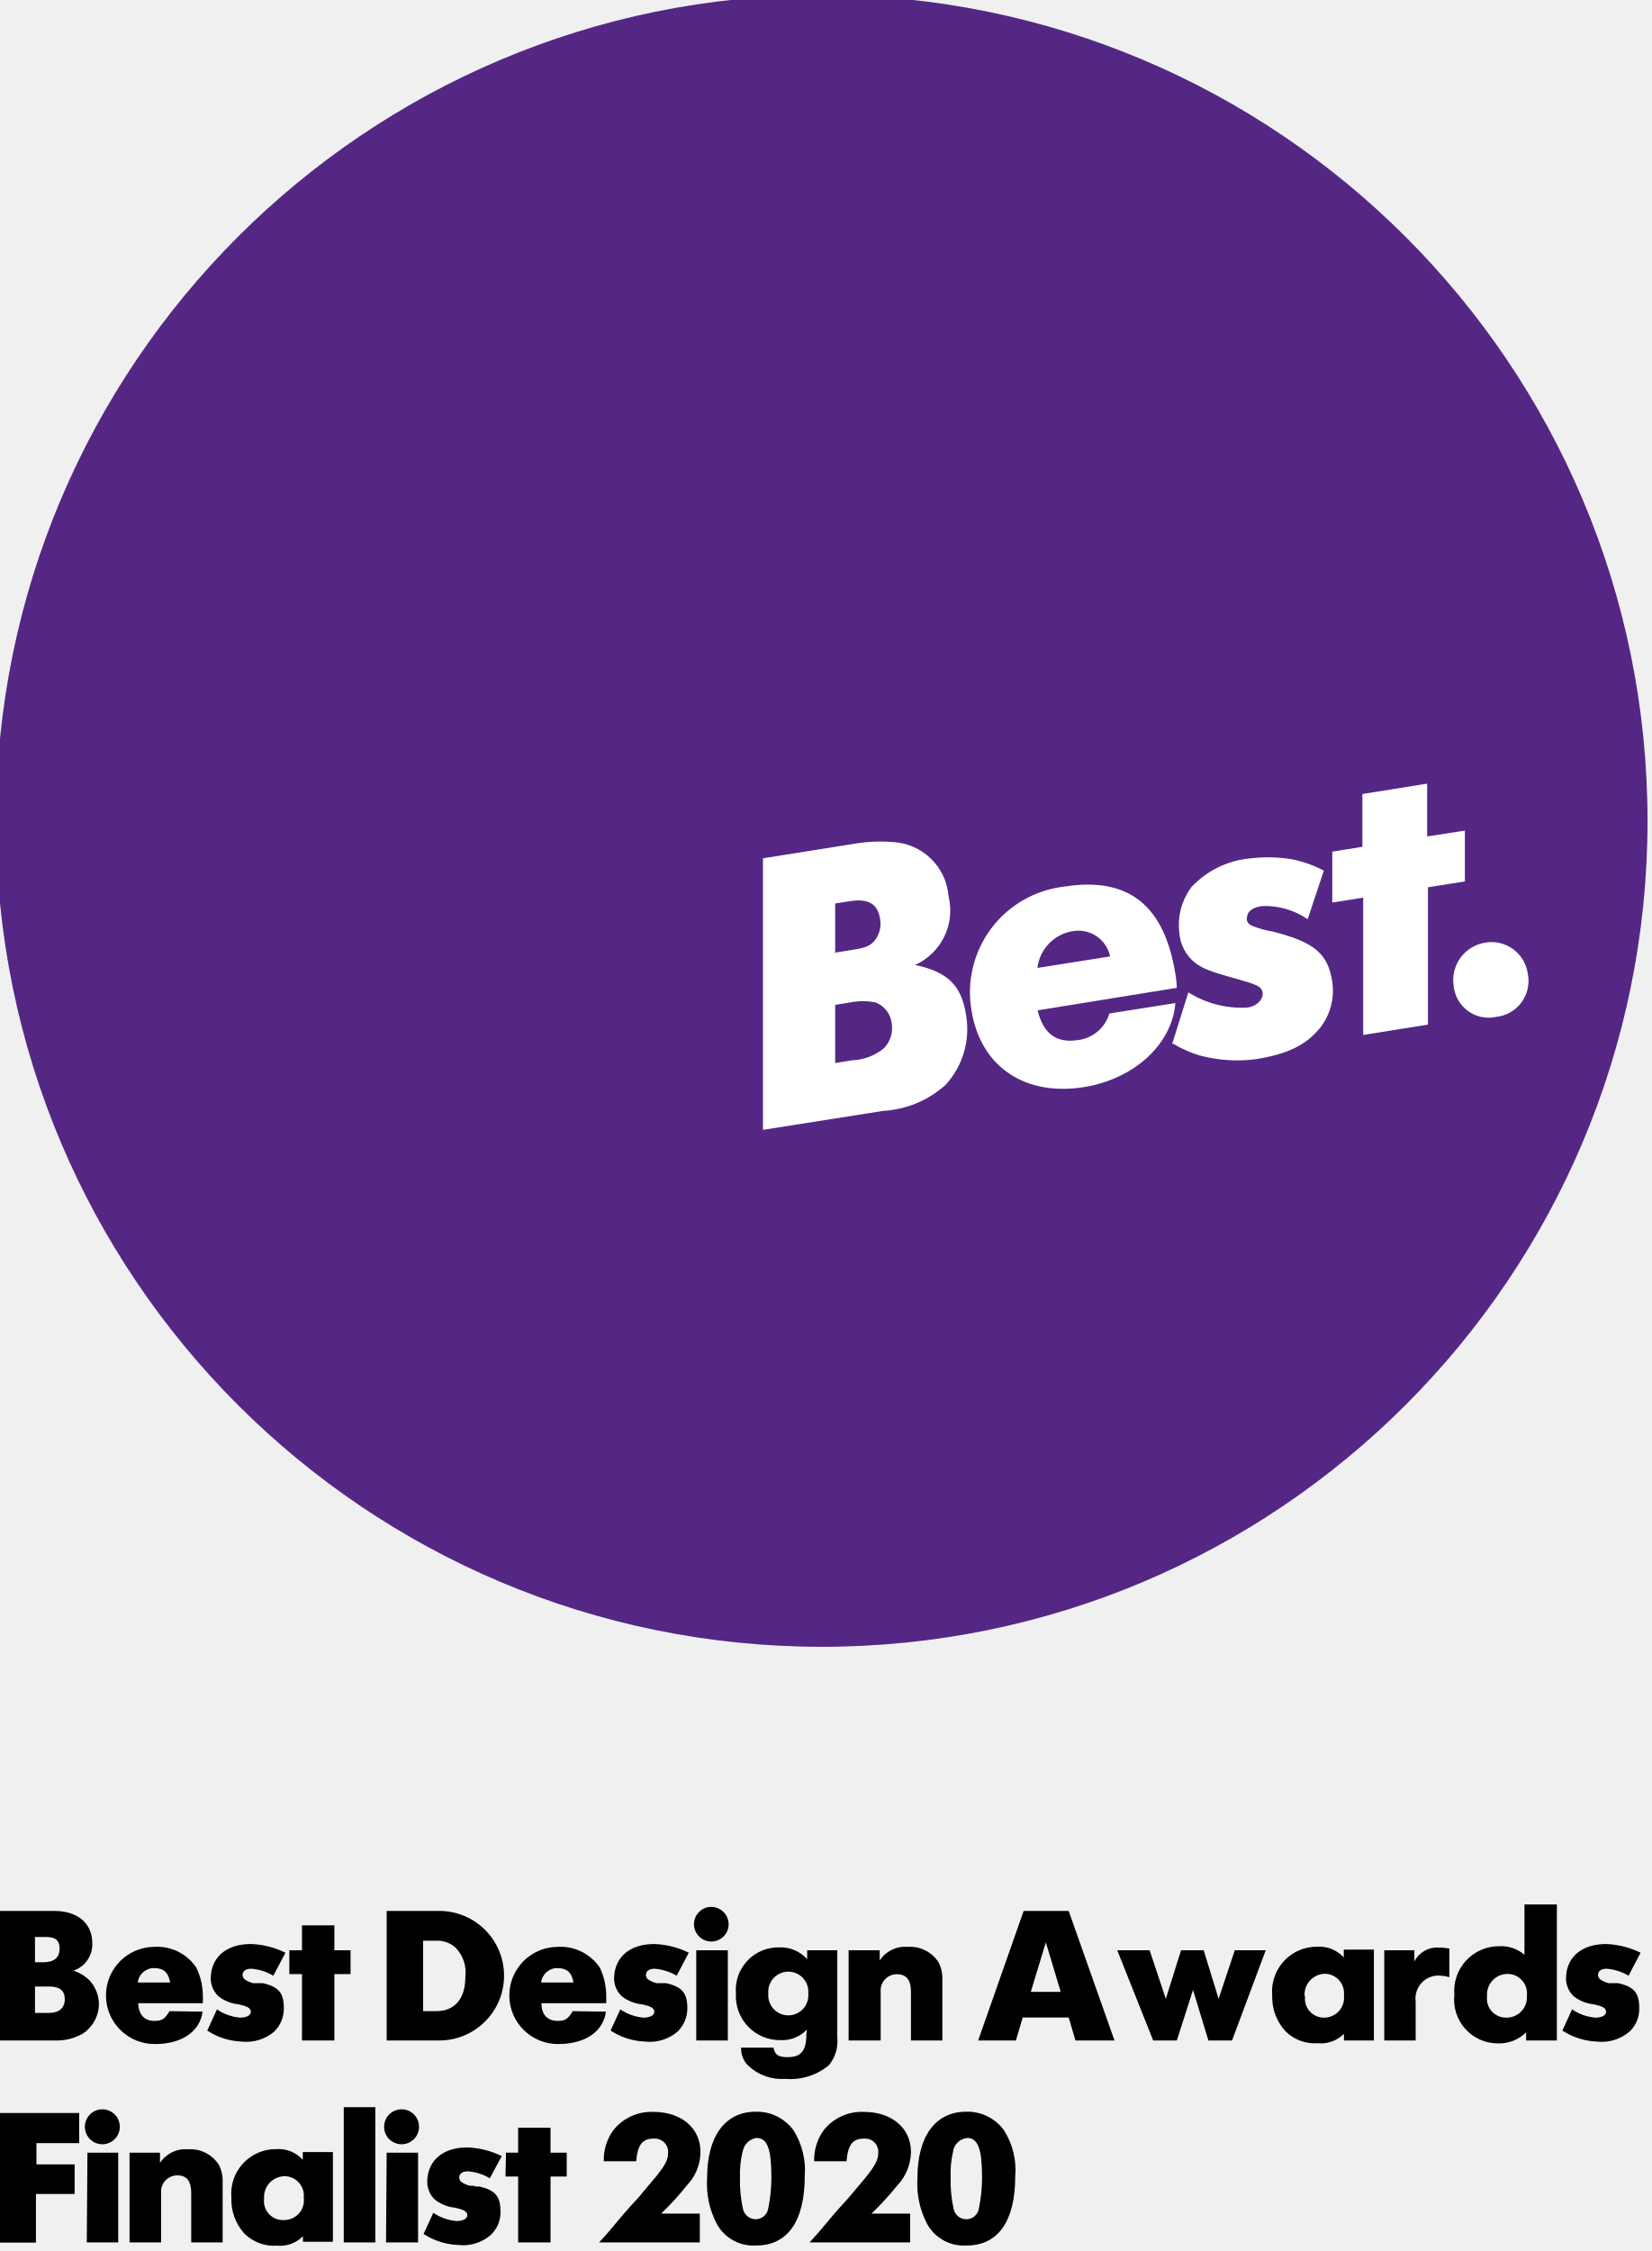
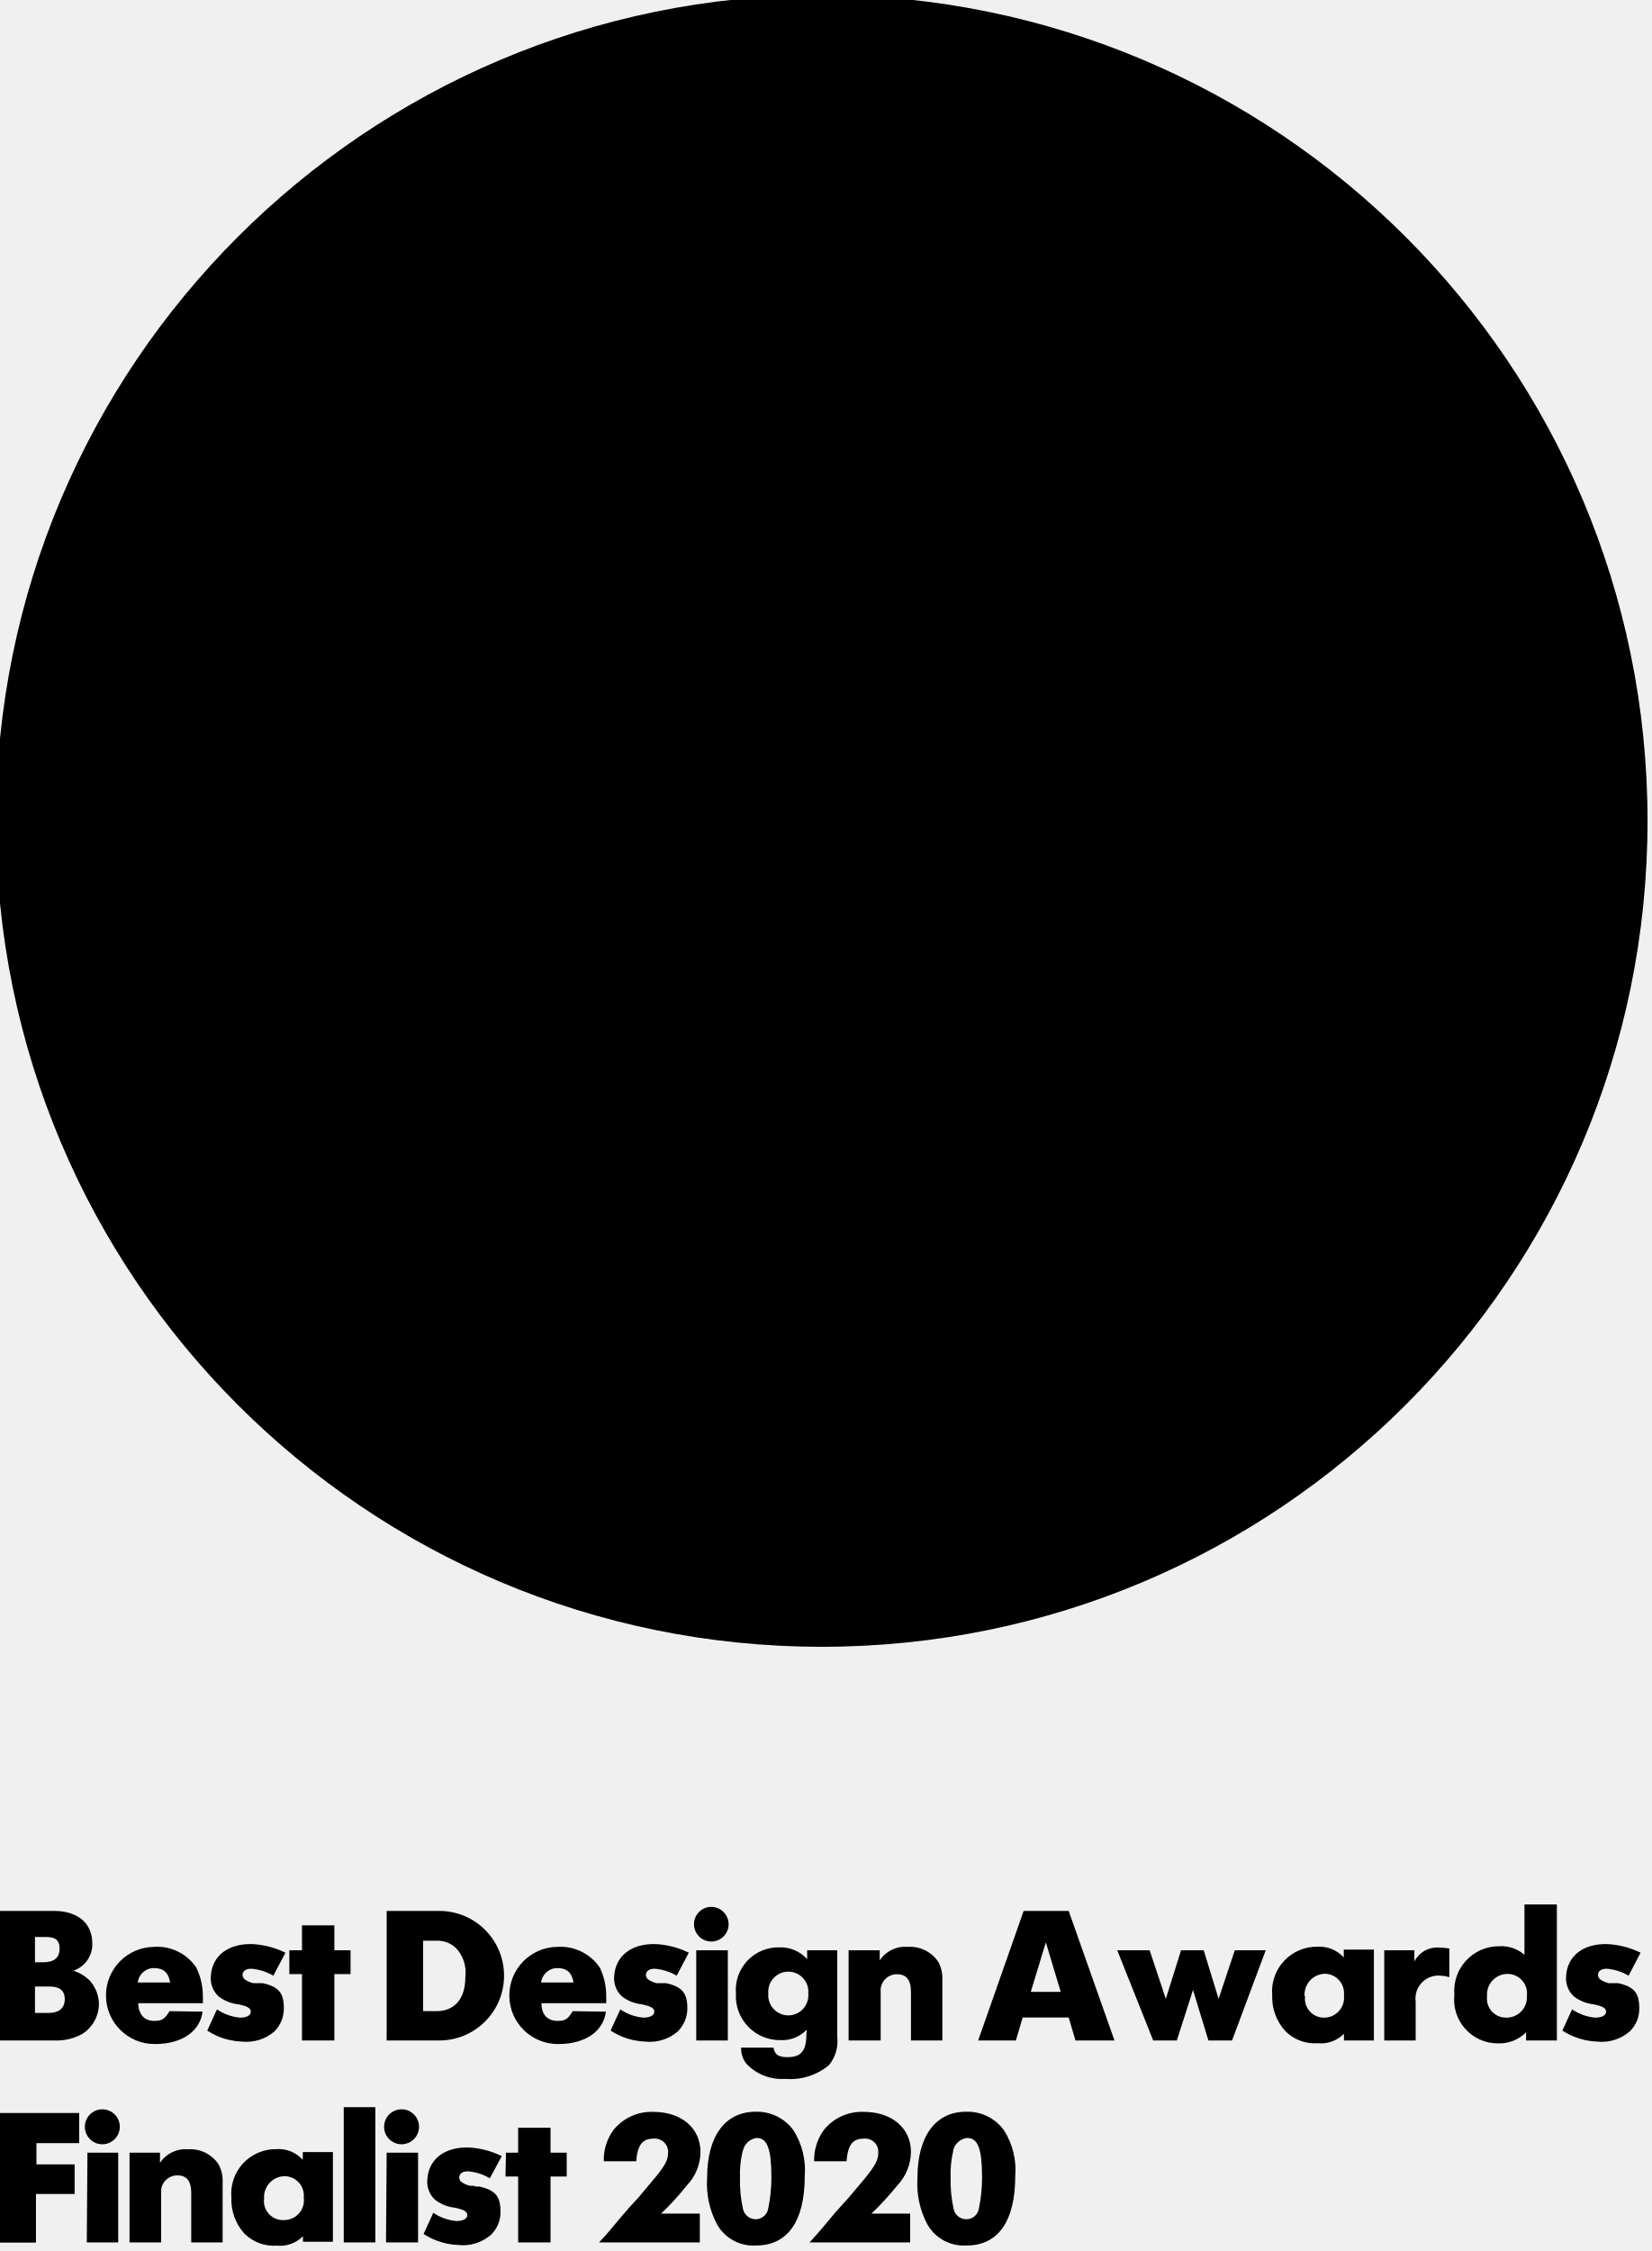
<svg xmlns="http://www.w3.org/2000/svg" id="Layer_1" data-name="Layer 1" viewBox="0 0 102 139">
  <defs>
    <style>.cls-1{fill:#542785}.cls-2{fill:#fff}</style>
  </defs>
-   <path class="cls-1" d="M50.75 101.69a51 51 0 1 0-51-51 51 51 0 0 0 51 51z" />
-   <path class="cls-2" d="M47.11 69.77l7.42-1.17a6.34 6.34 0 0 0 3.86-1.6 5.09 5.09 0 0 0 1.27-4.34c-.28-1.82-1.15-2.66-3.15-3.07a3.69 3.69 0 0 0 2.07-4.25A3.63 3.63 0 0 0 55.17 52a9.61 9.61 0 0 0-2.27.08l-5.78.92v16.77zm4.47-4.12v-3.6l.93-.15a4 4 0 0 1 1.56 0 1.57 1.57 0 0 1 1 1.28 1.79 1.79 0 0 1-.49 1.56 3.26 3.26 0 0 1-1.92.73l-1.12.18zm0-6.86v-3l.89-.14c1.15-.18 1.73.15 1.88 1.08a1.67 1.67 0 0 1-.27 1.27c-.29.4-.6.53-1.53.67l-1 .16zm16.93 3.8a2.31 2.31 0 0 1-1.9 1.63c-1.37.22-2.17-.38-2.53-1.83l8.6-1.39a5.84 5.84 0 0 0-.08-.81c-.69-4.32-2.92-6.07-6.89-5.44A6.57 6.57 0 0 0 60 62.4c.55 3.45 3.28 5.31 6.93 4.73 3.11-.49 5.46-2.65 5.66-5.19l-4.12.65zm-4.44-2.82a2.61 2.61 0 0 1 2.18-2.27 2 2 0 0 1 2.31 1.56l-4.49.71zm8.38 4.68a7.37 7.37 0 0 0 1.62.72 9 9 0 0 0 3.46.24c2-.32 3.12-.87 4-1.94a3.73 3.73 0 0 0 .75-2.85c-.27-1.74-1.11-2.44-3.65-3.09a5.91 5.91 0 0 1-1.32-.37.48.48 0 0 1-.31-.36c0-.47.24-.74.92-.85a4.67 4.67 0 0 1 2.84.81l1-3A7.83 7.83 0 0 0 80 53.1a8.92 8.92 0 0 0-2.72-.1 5.65 5.65 0 0 0-3.69 1.77 3.89 3.89 0 0 0-.76 2.78 2.61 2.61 0 0 0 1 1.92c.51.38.94.53 3 1.11.9.26 1.12.4 1.15.75s-.32.83-1 .89a6.21 6.21 0 0 1-3.59-.94l-1 3.19zm9.85-8.72l1.89-.3v8.48l4-.64v-8.48l2.28-.36v-3.14l-2.33.36v-3.26l-4 .64v3.26l-1.86.3v3.14zm9.48 2.47a2.34 2.34 0 0 0-2 2.7 2.17 2.17 0 0 0 2.64 1.89 2.23 2.23 0 0 0 1.94-2.64 2.27 2.27 0 0 0-2.6-1.95z" />
+   <path className="cls-1" d="M50.75 101.69a51 51 0 1 0-51-51 51 51 0 0 0 51 51z" />
+   <path className="cls-2" d="M47.11 69.77l7.42-1.17a6.34 6.34 0 0 0 3.86-1.6 5.09 5.09 0 0 0 1.27-4.34c-.28-1.82-1.15-2.66-3.15-3.07a3.69 3.69 0 0 0 2.07-4.25A3.63 3.63 0 0 0 55.17 52a9.61 9.61 0 0 0-2.27.08l-5.78.92v16.77zm4.47-4.12v-3.6l.93-.15a4 4 0 0 1 1.56 0 1.57 1.57 0 0 1 1 1.28 1.79 1.79 0 0 1-.49 1.56 3.26 3.26 0 0 1-1.92.73l-1.12.18zm0-6.86v-3l.89-.14c1.15-.18 1.73.15 1.88 1.08a1.67 1.67 0 0 1-.27 1.27c-.29.4-.6.53-1.53.67l-1 .16zm16.93 3.8a2.31 2.31 0 0 1-1.9 1.63c-1.37.22-2.17-.38-2.53-1.83l8.6-1.39a5.84 5.84 0 0 0-.08-.81c-.69-4.32-2.92-6.07-6.89-5.44A6.57 6.57 0 0 0 60 62.4c.55 3.45 3.28 5.31 6.93 4.73 3.11-.49 5.46-2.65 5.66-5.19l-4.12.65zm-4.44-2.82a2.61 2.61 0 0 1 2.18-2.27 2 2 0 0 1 2.31 1.56l-4.49.71zm8.38 4.68a7.37 7.37 0 0 0 1.62.72 9 9 0 0 0 3.46.24c2-.32 3.12-.87 4-1.94a3.73 3.73 0 0 0 .75-2.85c-.27-1.74-1.11-2.44-3.65-3.09a5.91 5.91 0 0 1-1.32-.37.48.48 0 0 1-.31-.36c0-.47.24-.74.92-.85a4.67 4.67 0 0 1 2.84.81l1-3A7.83 7.83 0 0 0 80 53.1a8.92 8.92 0 0 0-2.72-.1 5.65 5.65 0 0 0-3.69 1.77 3.89 3.89 0 0 0-.76 2.78 2.61 2.61 0 0 0 1 1.92c.51.38.94.53 3 1.11.9.26 1.12.4 1.15.75s-.32.83-1 .89a6.21 6.21 0 0 1-3.59-.94l-1 3.19zm9.85-8.72l1.89-.3v8.48l4-.64v-8.48l2.28-.36v-3.14l-2.33.36v-3.26l-4 .64v3.26l-1.86.3v3.14zm9.48 2.47a2.34 2.34 0 0 0-2 2.7 2.17 2.17 0 0 0 2.64 1.89 2.23 2.23 0 0 0 1.94-2.64 2.27 2.27 0 0 0-2.6-1.95z" />
  <path d="M0 118h3.33c1.47 0 2.37.76 2.37 2a1.71 1.71 0 0 1-1.17 1.69 2.48 2.48 0 0 1 1 .6 2.2 2.2 0 0 1 .58 1.45 2.22 2.22 0 0 1-1 1.84 3.25 3.25 0 0 1-1.74.42H0zm2.68 3.17c.67 0 1-.29 1-.85s-.31-.71-.87-.71h-.65v1.56zM3 124.3c.65 0 1-.3 1-.85s-.34-.78-.93-.78h-.91v1.63zm9.51-.08c-.15 1.21-1.27 2-2.93 2a3 3 0 1 1-.07-6 2.9 2.9 0 0 1 2.62 1.29 4.1 4.1 0 0 1 .4 1.81v.38h-4c.05.73.39 1.09 1 1.09.48 0 .64-.11.94-.6zm-2-1.8c-.11-.62-.41-.89-1-.89a1 1 0 0 0-1 .89zm6.37-.42a3.17 3.17 0 0 0-1.36-.43c-.34 0-.53.14-.54.38a.37.37 0 0 0 .18.31 1.61 1.61 0 0 0 .48.2H16.23c1 .23 1.3.62 1.3 1.55a2 2 0 0 1-.59 1.44 2.67 2.67 0 0 1-2 .62 4.22 4.22 0 0 1-1.39-.29 5 5 0 0 1-.75-.39l.6-1.31a3 3 0 0 0 1.42.51c.39 0 .67-.13.67-.36s-.21-.34-.74-.46a2.4 2.4 0 0 1-1.27-.51 1.51 1.51 0 0 1-.46-1.21c.06-1.28 1.08-2.06 2.61-2a5.3 5.3 0 0 1 2 .53zm.99-1.57h.78v-1.54h2v1.54h1v1.47h-1v4.1h-2v-4.1h-.78zm6.01-2.43h3.28a4 4 0 0 1-.06 8h-3.22zm3.06 6.19c1.15 0 1.8-.77 1.8-2.11a2.2 2.2 0 0 0-.6-1.81 1.67 1.67 0 0 0-1.2-.43h-.81v4.35z" />
  <path d="M37.42 124.22c-.15 1.21-1.27 2-2.93 2a3 3 0 1 1-.07-6 2.93 2.93 0 0 1 2.63 1.29 4.1 4.1 0 0 1 .39 1.81v.38h-4c0 .73.39 1.09 1 1.09.48 0 .63-.11.93-.6zm-2-1.8c-.11-.62-.41-.89-1-.89a1 1 0 0 0-1 .89zm6.37-.42a3.17 3.17 0 0 0-1.36-.43c-.33 0-.53.14-.54.38a.37.37 0 0 0 .18.31 1.61 1.61 0 0 0 .48.2H41.14c1 .23 1.31.62 1.31 1.55a2 2 0 0 1-.6 1.44 2.64 2.64 0 0 1-2 .62 4.22 4.22 0 0 1-1.39-.29 5 5 0 0 1-.75-.39l.6-1.31a3 3 0 0 0 1.42.51c.39 0 .68-.13.68-.36s-.22-.34-.75-.46a2.4 2.4 0 0 1-1.27-.51 1.51 1.51 0 0 1-.46-1.21c.07-1.28 1.08-2.06 2.61-2a5.25 5.25 0 0 1 2 .53zm3.21-3.18a1.07 1.07 0 1 1-1.08-1.07 1.08 1.08 0 0 1 1.08 1.07zm-2 1.61h1.95V126H43zm6.83 4.9a2.11 2.11 0 0 1-1.62.65 2.72 2.72 0 0 1-2.76-2.88 2.63 2.63 0 0 1 2.69-2.85 2.19 2.19 0 0 1 1.71.73v-.55h1.86v5.37a2.33 2.33 0 0 1-.52 1.73 3.72 3.72 0 0 1-2.7.84 3 3 0 0 1-2.39-.93 1.52 1.52 0 0 1-.33-1h2c.08.44.31.59.86.59.84 0 1.17-.38 1.17-1.41zm-2.38-2.23a1.24 1.24 0 1 0 2.47 0 1.24 1.24 0 1 0-2.47 0zm4.96-2.67h1.92v.63a1.86 1.86 0 0 1 1.71-.84 2.1 2.1 0 0 1 1.91.93 2.13 2.13 0 0 1 .25 1.08V126h-1.94v-3c0-.74-.28-1.09-.87-1.09a1 1 0 0 0-1 1.09v3h-1.98zM63.22 118H66l2.83 8h-2.41l-.42-1.42h-2.84l-.42 1.42h-2.33zm2.29 5l-.92-3.06-.93 3.06zm5.49-2.57l1 3 .94-3h1.4l.92 3 1-3h1.91L76.09 126h-1.46l-.95-3.12-1 3.12h-1.46L69 120.43zm12 5.16a2 2 0 0 1-1.62.58 2.56 2.56 0 0 1-2-.75 3.11 3.11 0 0 1-.81-2.21 2.76 2.76 0 0 1 2.77-3 2.06 2.06 0 0 1 1.65.66v-.48h1.86V126H83zm-2.4-2.32a1.17 1.17 0 0 0 1.22 1.32 1.23 1.23 0 0 0 1.18-1.38 1.2 1.2 0 0 0-1.2-1.33 1.29 1.29 0 0 0-1.23 1.39zm4.89-2.84h1.86v.69a1.58 1.58 0 0 1 1.49-.86 6.39 6.39 0 0 1 .67.06v1.77A2.19 2.19 0 0 0 89 122a1.42 1.42 0 0 0-1.57 1.61V126h-1.94zm8.76 5.07a2.36 2.36 0 0 1-1.76.68 2.7 2.7 0 0 1-2.67-3 2.76 2.76 0 0 1 2.78-3 2.19 2.19 0 0 1 1.55.53v-3.11h2v8.4h-1.9zm-2.41-2.23a1.17 1.17 0 0 0 1.16 1.32 1.26 1.26 0 0 0 1.3-1.37 1.2 1.2 0 0 0-1.2-1.33 1.27 1.27 0 0 0-1.26 1.38zm8.74-1.27a3.13 3.13 0 0 0-1.35-.43c-.34 0-.53.14-.54.38a.37.37 0 0 0 .18.31 1.61 1.61 0 0 0 .48.2H99.94c1 .23 1.3.62 1.3 1.55a1.92 1.92 0 0 1-.6 1.44 2.63 2.63 0 0 1-2 .62 4.17 4.17 0 0 1-1.39-.29 4.59 4.59 0 0 1-.76-.39l.6-1.31a3 3 0 0 0 1.43.51c.38 0 .67-.13.67-.36s-.21-.34-.74-.46a2.4 2.4 0 0 1-1.27-.51 1.51 1.51 0 0 1-.46-1.21c.06-1.28 1.08-2.06 2.6-2a5.29 5.29 0 0 1 2 .53zM0 130.48h4.89v1.86H2.25v1.31h2.36v1.83H2.22v3H0zm7.4.84a1.08 1.08 0 1 1-1.08-1.07 1.08 1.08 0 0 1 1.08 1.07zm-2 1.61h1.9v5.54H5.36zm2.6 0h1.88v.63a1.87 1.87 0 0 1 1.72-.84 2.1 2.1 0 0 1 1.9.93 2.13 2.13 0 0 1 .25 1.08v3.74h-1.94v-3.05c0-.74-.27-1.09-.86-1.09a1 1 0 0 0-1 1.09v3.05H8zm10.71 5.16a2 2 0 0 1-1.62.58 2.57 2.57 0 0 1-2-.75 3.11 3.11 0 0 1-.8-2.21 2.75 2.75 0 0 1 2.77-3 2 2 0 0 1 1.64.66v-.48h1.86v5.54h-1.85zm-2.4-2.32a1.17 1.17 0 0 0 1.23 1.32 1.22 1.22 0 0 0 1.22-1.38 1.2 1.2 0 0 0-1.2-1.33 1.29 1.29 0 0 0-1.25 1.39zm4.92-5.65h1.95v8.35h-1.95zm4.65 1.2a1.08 1.08 0 1 1-1.08-1.07 1.08 1.08 0 0 1 1.08 1.07zm-2 1.61h1.94v5.54h-1.98zm6.37 1.58a3.09 3.09 0 0 0-1.35-.43c-.34 0-.53.14-.54.38a.37.37 0 0 0 .18.31 1.61 1.61 0 0 0 .48.2h.19l.2.05h.2c1 .23 1.3.62 1.3 1.55a1.92 1.92 0 0 1-.6 1.44 2.63 2.63 0 0 1-2 .62 4.22 4.22 0 0 1-1.39-.29 4.59 4.59 0 0 1-.76-.39l.6-1.31a3 3 0 0 0 1.43.51c.39 0 .67-.13.67-.36s-.21-.34-.74-.46a2.4 2.4 0 0 1-1.27-.51 1.51 1.51 0 0 1-.46-1.21c.06-1.28 1.08-2.06 2.6-2a5.29 5.29 0 0 1 2 .53zm1-1.58H32v-1.54h2v1.54h1v1.47h-1v4.07h-2v-4.07h-.78zm5.75 5.54c.63-.68.6-.67 1.33-1.54l.53-.61c.31-.35.57-.62.57-.62 1.15-1.37.82-1 1-1.19.65-.79.83-1.14.83-1.56a.82.82 0 0 0-.88-.89c-.69 0-1 .35-1.09 1.4h-2a3.09 3.09 0 0 1 .59-1.92 3 3 0 0 1 2.48-1.13c1.72 0 2.9 1 2.9 2.47a3 3 0 0 1-.85 2.08 16.6 16.6 0 0 1-1.58 1.73h2.39v1.78zm12-6.93a4.62 4.62 0 0 1 .7 2.84c0 2.78-1.06 4.28-3 4.28a2.58 2.58 0 0 1-2.42-1.31 5.36 5.36 0 0 1-.61-2.86c0-2.58 1.11-4.09 3-4.09a2.79 2.79 0 0 1 2.33 1.14zm-3.13 1.28a6 6 0 0 0-.17 1.64 8 8 0 0 0 .18 1.92.81.81 0 0 0 .79.66.79.79 0 0 0 .78-.69 9.34 9.34 0 0 0 .19-1.89c0-1.77-.25-2.44-.92-2.44a1 1 0 0 0-.84.8zm4.13 5.65c.62-.68.6-.67 1.33-1.54.33-.39.15-.19.53-.61l.56-.62 1-1.19c.64-.79.82-1.14.82-1.56a.81.81 0 0 0-.87-.89c-.7 0-1 .35-1.09 1.4h-2a3.15 3.15 0 0 1 .59-1.92 3 3 0 0 1 2.49-1.13c1.71 0 2.9 1 2.9 2.47a3.07 3.07 0 0 1-.85 2.08 18.13 18.13 0 0 1-1.59 1.73h2.39v1.78zm12-6.93a4.55 4.55 0 0 1 .7 2.84c0 2.78-1.06 4.28-3 4.28a2.59 2.59 0 0 1-2.43-1.31 5.36 5.36 0 0 1-.61-2.86c0-2.58 1.12-4.09 3-4.09a2.77 2.77 0 0 1 2.34 1.14zm-3.13 1.28a6 6 0 0 0-.16 1.64 8 8 0 0 0 .18 1.92.8.8 0 0 0 .79.66.79.79 0 0 0 .78-.69 9.34 9.34 0 0 0 .19-1.89c0-1.77-.25-2.44-.92-2.44a1 1 0 0 0-.87.8z" />
</svg>
